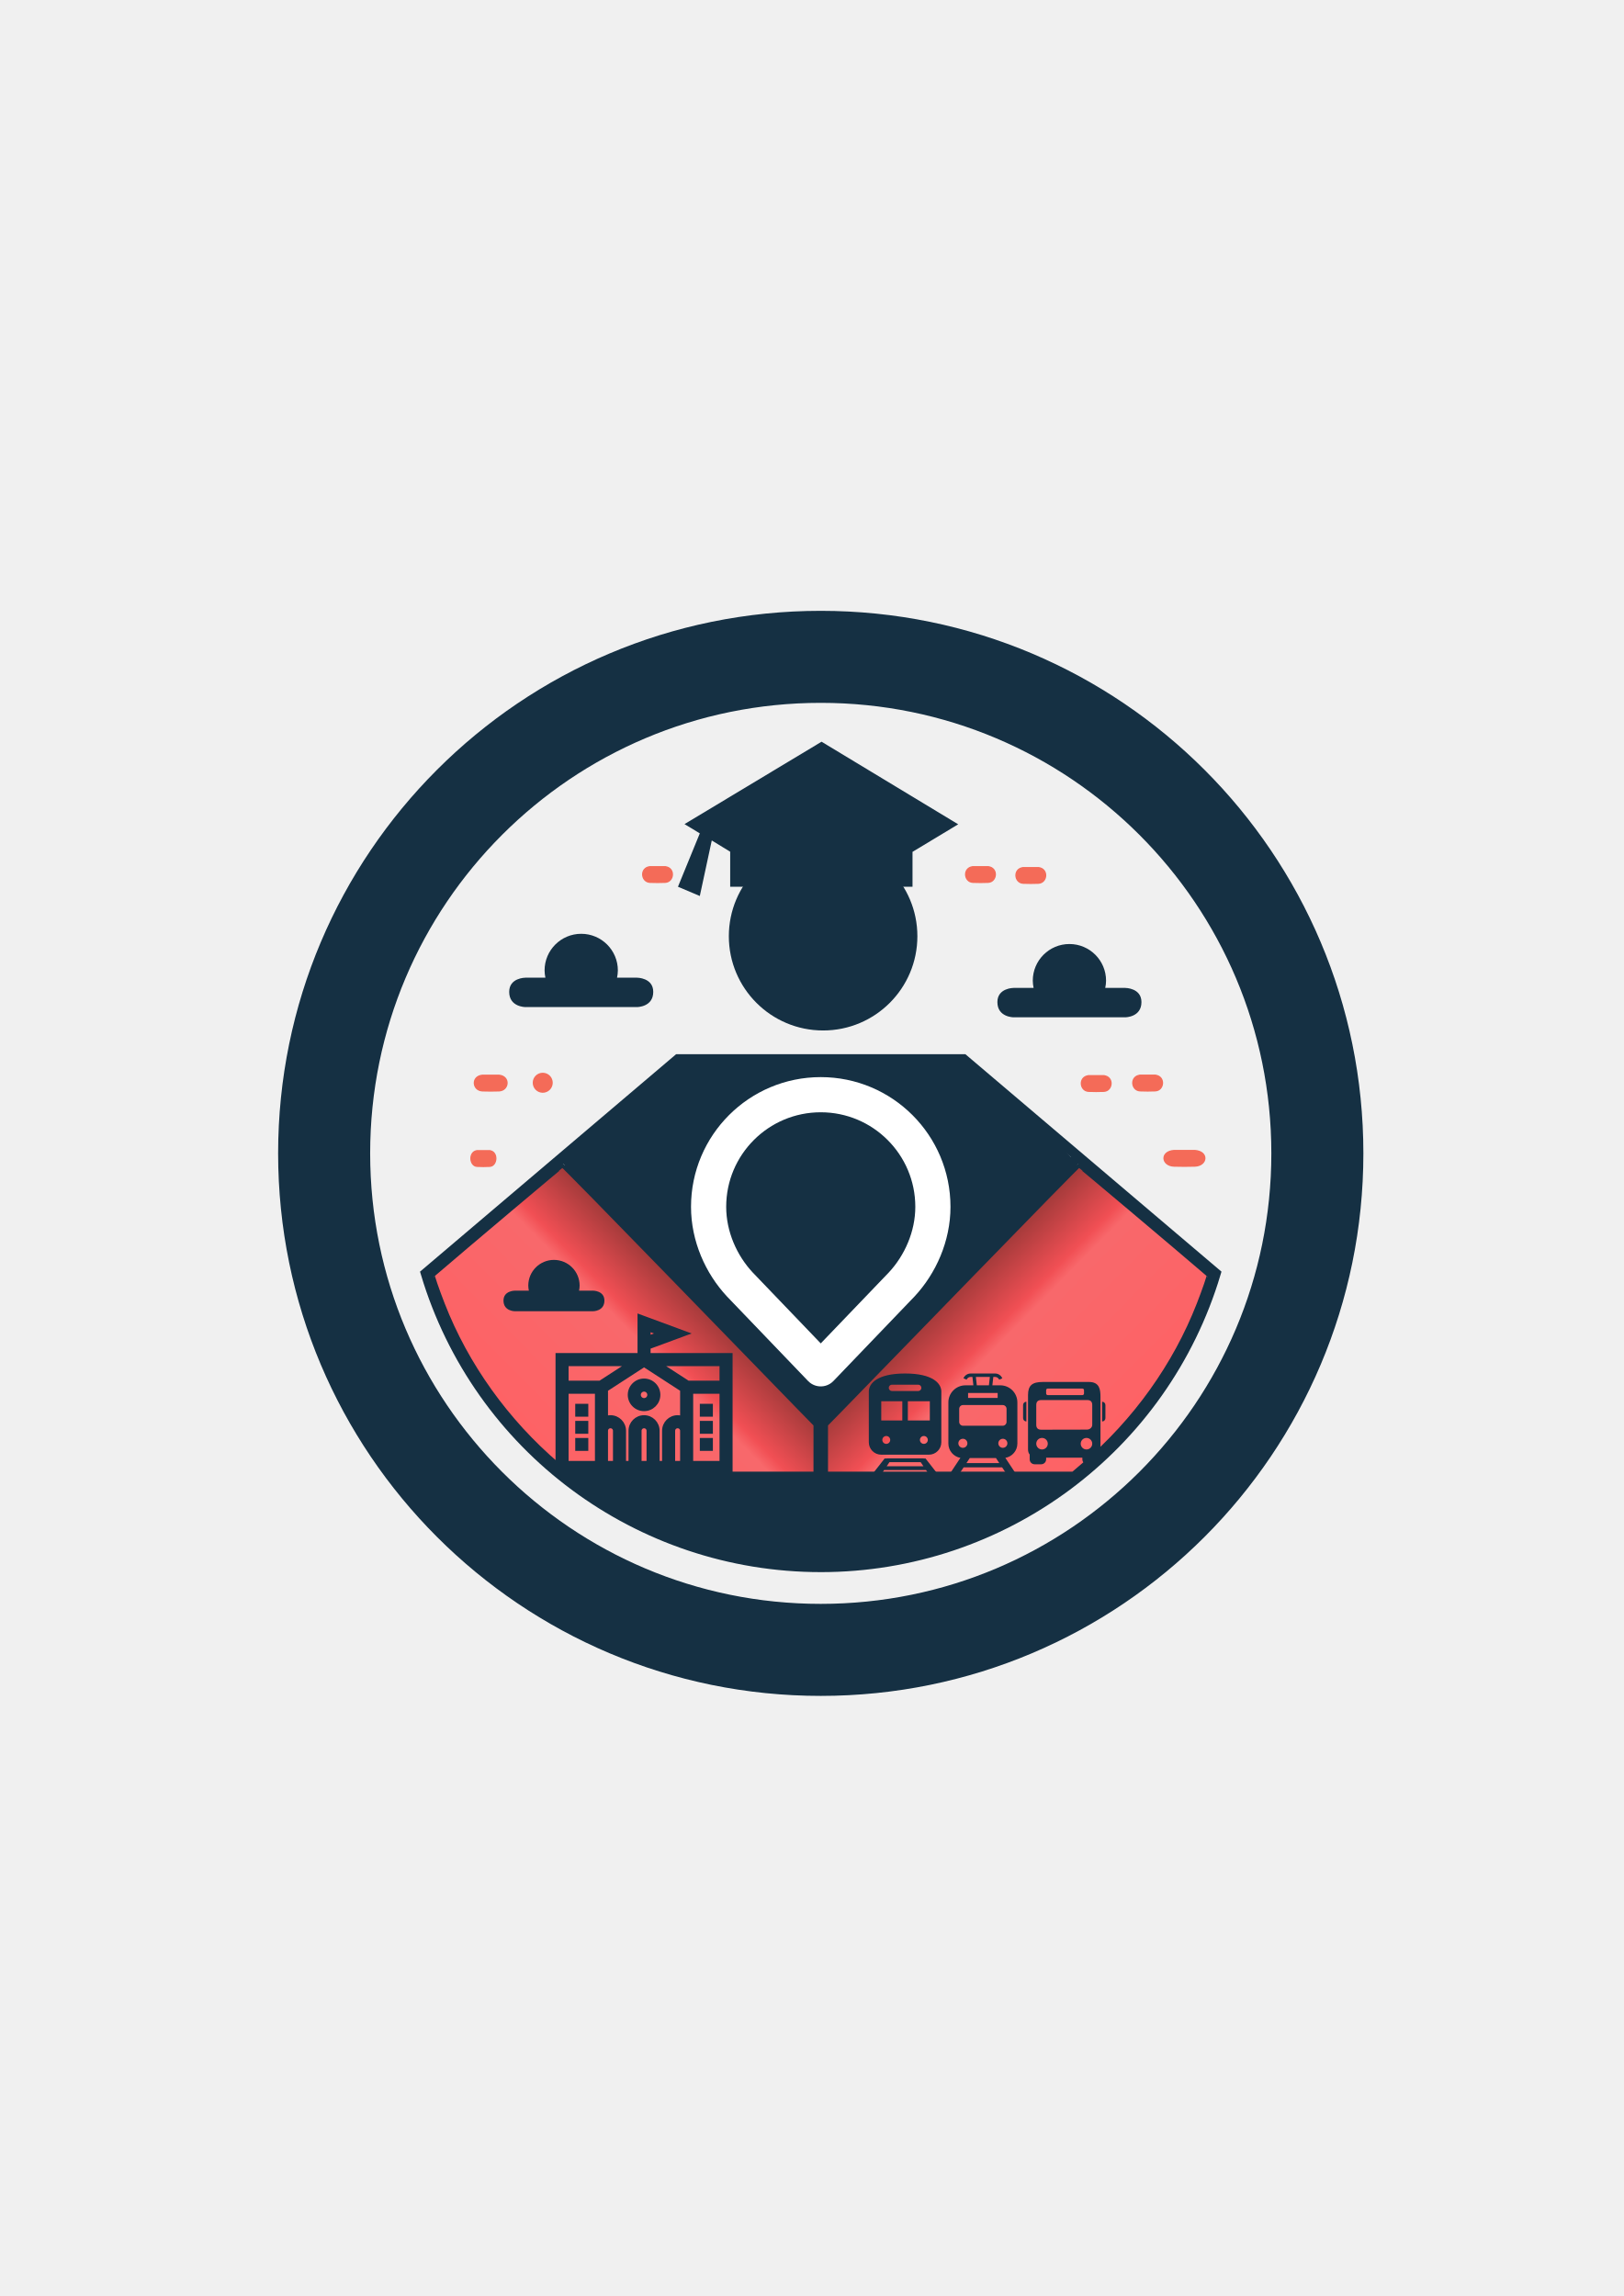
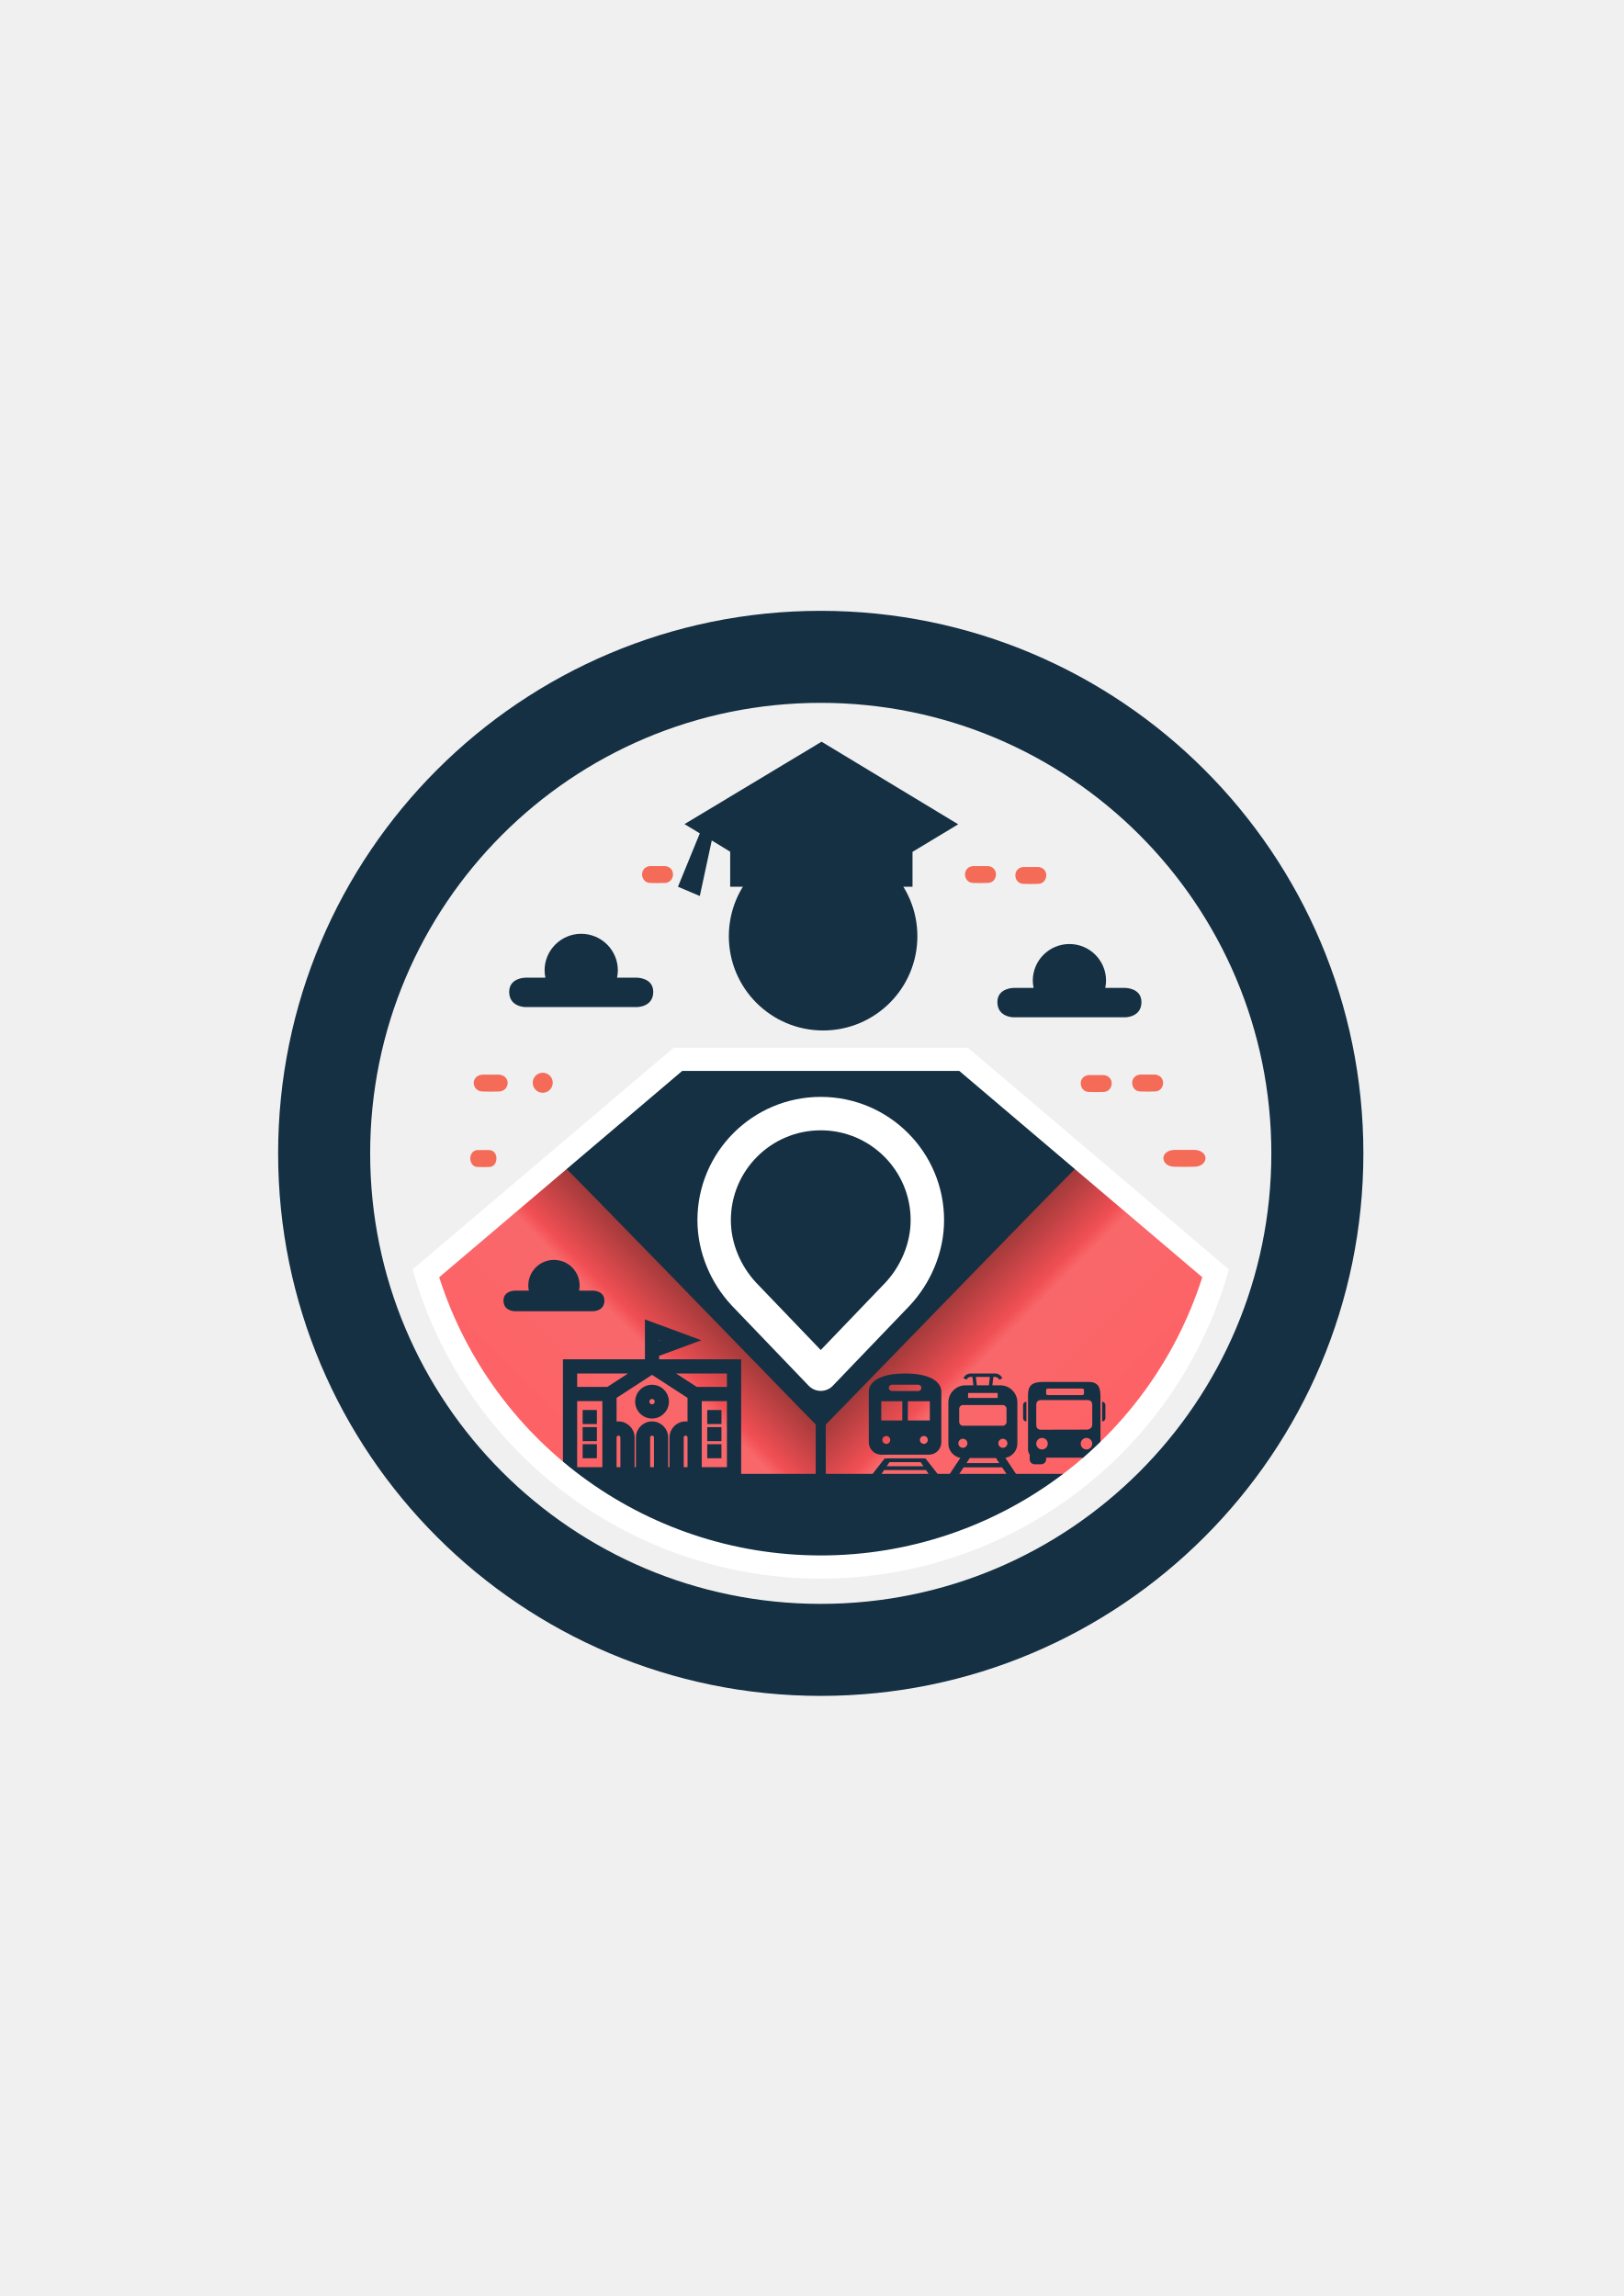
<svg xmlns="http://www.w3.org/2000/svg" xmlns:xlink="http://www.w3.org/1999/xlink" width="210mm" height="297mm" viewBox="0 0 210 297" version="1.1" id="svg1">
  <defs id="defs1">
    <linearGradient xlink:href="#linearGradient37" id="linearGradient58" gradientUnits="userSpaceOnUse" x1="457.507" y1="854.566" x2="487.05" y2="883.733" gradientTransform="matrix(-0.6693196,0,0,0.6693196,393.6719,-406.2687)" />
    <linearGradient id="linearGradient37">
      <stop style="stop-color:#a33a3a;stop-opacity:1;" offset="0" id="stop37" />
      <stop style="stop-color:#f14f54;stop-opacity:1;" offset="0.257" id="stop39" />
      <stop style="stop-color:#f8686b;stop-opacity:1;" offset="0.318" id="stop40" />
      <stop style="stop-color:#fe6265;stop-opacity:1;" offset="1" id="stop38" />
    </linearGradient>
    <linearGradient xlink:href="#linearGradient37" id="linearGradient1" gradientUnits="userSpaceOnUse" x1="457.507" y1="854.566" x2="487.05" y2="883.733" gradientTransform="matrix(0.6693196,0,0,0.6693196,-181.3699,-406.2687)" />
  </defs>
  <g id="layer1">
    <path style="fill:#153043;fill-opacity:1;stroke:#153043;stroke-width:1;stroke-linecap:square;stroke-linejoin:round;stroke-dasharray:none;stroke-opacity:1" d="m 103.405,201.944 c -10.002,-0.561 -19.147,-3.794 -27.233,-9.377 l -0.996,-0.687 15.48,-0.015 c 8.514,-0.008 22.429,-0.008 30.923,0 l 15.443,0.015 -0.909,0.629 c -5.941,4.109 -15.163,7.68 -24.369,9.456 -2.109,0.407 -6.314,0.093 -8.339,-0.02 z" id="path33" />
+     <path style="fill:#f46b58;stroke:#153043;stroke-width:0.9;stroke-dasharray:none;stroke-opacity:1" d="m 72.777,150.736 32.726,33.534 v 6.467 l -30.96,0.151" id="path1" />
+     <path style="fill:#f46b58;stroke:#153043;stroke-width:0.9;stroke-dasharray:none;stroke-opacity:1" d="m 139.524,150.736 -32.726,33.534 0,6.467 30.96,0.151" id="path7" />
    <path id="path3" style="fill:#153043;fill-opacity:1;stroke:none;stroke-width:2.373;stroke-dasharray:none;stroke-opacity:1" d="m 106.255,95.945 -17.725,10.659 1.979,1.195 -2.825,6.905 2.825,1.199 1.547,-7.185 2.382,1.456 v 4.531 h 1.346 22.235 v -4.514 l 5.909,-3.563 z" />
    <circle style="display:inline;fill:none;stroke:#153043;stroke-width:11.903;stroke-dasharray:none;stroke-opacity:1" id="path4" cx="106.151" cy="149.194" r="64.228" />
    <circle style="display:inline;fill:#153043;fill-opacity:1;stroke:none;stroke-width:27.901;stroke-dasharray:none;stroke-opacity:1" id="path5" cx="106.456" cy="121.105" r="12.192" />
-     <path id="path10" style="display:inline;fill:none;fill-opacity:1;stroke:#153043;stroke-width:1.317;stroke-dasharray:none;stroke-opacity:1" d="m 106.151,202.704 c -23.564,0 -44.332,-15.447 -51.074,-37.987 L 87.684,137.028 h 36.934 m -18.467,65.677 c 23.564,0 44.332,-15.447 51.074,-37.987 L 124.618,137.028 H 87.684" />
    <path style="fill:none;fill-opacity:1;stroke:#153043;stroke-width:1.265;stroke-linejoin:round;stroke-dasharray:none;stroke-opacity:1" d="m 73.202,191.32 h 65.898" id="path19" />
    <path style="display:inline;fill:none;fill-opacity:1;stroke:#153043;stroke-width:1.265;stroke-linejoin:round;stroke-dasharray:none;stroke-opacity:1" d="m 72.838,149.635 33.313,34.311 v 7.374 m 33.313,-41.685 -33.313,34.311 v 7.374" id="path20" />
    <path style="display:inline;fill:#153043;fill-opacity:1;stroke:#153043;stroke-width:0.316;stroke-linecap:square;stroke-linejoin:round;stroke-dasharray:none;stroke-opacity:1" d="m 91.919,169.288 c -7.409,-7.638 -13.217,-13.613 -14.657,-15.096 l -4.424,-4.556 7.785,-6.611 7.062,-5.997 h 18.467 18.467 l 6.571,5.58 c 3.652,3.102 6.551,6.543 6.769,6.75 l 0.914,0.887 -16.064,16.545 c -8.857,9.122 -16.646,17.161 -16.657,17.155 -0.011,-0.005 -5.012,-5.155 -12.42,-12.792 z" id="path34" />
-     <path style="display:inline;fill:none;fill-opacity:1;stroke:#ffffff;stroke-width:4.549;stroke-linejoin:round;stroke-dasharray:none;stroke-opacity:1" d="M 106.151,177.063 95.683,166.149 c -2.415,-2.591 -4.036,-6.218 -4.036,-10.04 0,-8.01 6.494,-14.504 14.504,-14.504 8.01,0 14.504,6.494 14.504,14.504 v 0 c 0,3.818 -1.624,7.449 -4.036,10.04 v 0 z" id="path22" />
-     <path style="fill:url(#linearGradient1);fill-opacity:1;stroke:#153043;stroke-width:0.581;stroke-linecap:square;stroke-linejoin:round;stroke-dasharray:none;stroke-opacity:1" d="m 106.799,187.463 v -3.193 l 2.344,-2.398 c 1.289,-1.319 8.623,-8.867 16.299,-16.774 7.675,-7.907 14.013,-14.37 14.084,-14.363 0.091,0.01 12.452,10.432 16.833,14.193 0.068,0.059 -0.556,1.878 -1.297,3.78 -3.076,7.896 -8.244,15.112 -14.877,20.773 l -1.375,1.173 h -16.005 -16.005 z" id="path36" />
-     <path id="path40" d="m 105.503,187.463 v -3.193 l -2.344,-2.398 c -1.289,-1.319 -8.623,-8.867 -16.299,-16.774 -7.675,-7.907 -14.013,-14.37 -14.084,-14.363 -0.09,0.01 -12.452,10.432 -16.833,14.193 -0.068,0.059 0.556,1.878 1.297,3.78 3.076,7.896 8.244,15.112 14.877,20.773 l 1.375,1.173 h 16.005 16.005 z" style="fill:url(#linearGradient58);fill-opacity:1;stroke:#153043;stroke-width:0.581;stroke-linecap:square;stroke-linejoin:round;stroke-dasharray:none;stroke-opacity:1" />
+     <path style="display:inline;fill:none;fill-opacity:1;stroke:#ffffff;stroke-width:4.325;stroke-linejoin:round;stroke-dasharray:none;stroke-opacity:1" d="M 106.151,177.757 96.2,167.382 c -2.296,-2.463 -3.837,-5.912 -3.837,-9.544 0,-7.615 6.173,-13.788 13.788,-13.788 7.615,0 13.788,6.173 13.788,13.788 v 0 c 0,3.63 -1.544,7.082 -3.837,9.544 v 0 z" id="path22" />
+     <path style="fill:url(#linearGradient1);fill-opacity:1;stroke:none;stroke-width:0.581;stroke-linecap:square;stroke-linejoin:round;stroke-dasharray:none;stroke-opacity:1" d="m 106.799,187.463 v -3.193 l 2.344,-2.398 c 1.289,-1.319 8.623,-8.867 16.299,-16.774 7.675,-7.907 14.013,-14.37 14.084,-14.363 0.091,0.01 12.452,10.432 16.833,14.193 0.068,0.059 -0.556,1.878 -1.297,3.78 -3.076,7.896 -8.244,15.112 -14.877,20.773 l -1.375,1.173 h -16.005 -16.005 z" id="path36" />
+     <path id="path40" d="m 105.503,187.463 v -3.193 l -2.344,-2.398 c -1.289,-1.319 -8.623,-8.867 -16.299,-16.774 -7.675,-7.907 -14.013,-14.37 -14.084,-14.363 -0.09,0.01 -12.452,10.432 -16.833,14.193 -0.068,0.059 0.556,1.878 1.297,3.78 3.076,7.896 8.244,15.112 14.877,20.773 l 1.375,1.173 h 16.005 16.005 z" style="fill:url(#linearGradient58);fill-opacity:1;stroke:none;stroke-width:0.581;stroke-linecap:square;stroke-linejoin:round;stroke-dasharray:none;stroke-opacity:1" />
    <path id="path6" style="fill:#153043;stroke-width:2.019" d="m 75.172,120.792 a 4.739,4.739 0 0 0 -4.739,4.739 4.739,4.739 0 0 0 0.106,0.939 h -2.598 c 0,0 -2.085,1.5e-4 -2.085,1.834 0,1.966 2.085,1.966 2.085,1.966 h 7.231 7.23 c 0,0 2.085,-2.3e-4 2.085,-1.966 0,-1.834 -2.085,-1.834 -2.085,-1.834 h -2.598 a 4.739,4.739 0 0 0 0.106,-0.939 4.739,4.739 0 0 0 -4.739,-4.739 z" />
    <path id="path8" style="fill:#153043;stroke-width:2.019" d="m 138.313,122.115 a 4.739,4.739 0 0 0 -4.739,4.739 4.739,4.739 0 0 0 0.106,0.939 h -2.598 c 0,0 -2.085,1.5e-4 -2.085,1.834 0,1.966 2.085,1.966 2.085,1.966 h 7.231 7.23 c 0,0 2.085,-2.3e-4 2.085,-1.966 0,-1.834 -2.085,-1.834 -2.085,-1.834 h -2.598 a 4.739,4.739 0 0 0 0.106,-0.939 4.739,4.739 0 0 0 -4.739,-4.739 z" />
    <g id="g2" transform="matrix(0.025402,0,0,0.025402,110.5533,177.6681)" style="fill:#153043;fill-opacity:1">
      <path class="st0" d="m 349.917,432.716 v -0.635 H 162.472 v 0.635 H 151.928 L 89.982,512 h 45.644 l 13.705,-20.233 H 362.665 L 376.367,512 h 45.659 l -61.95,-79.284 z M 162.558,472.248 176.546,451.6 h 158.912 l 13.988,20.648 z" id="path1-7" style="fill:#153043;fill-opacity:1" />
      <path class="st0" d="M 256.002,0 C 112.749,0 71.397,51.982 71.397,91.663 v 258.601 c 0,34.895 28.29,63.216 63.224,63.216 h 242.765 c 34.942,0 63.217,-28.321 63.217,-63.216 V 91.663 C 440.603,51.982 399.259,0 256.002,0 Z m -66.911,56.987 h 133.815 c 8.888,0 16.106,7.21 16.106,16.098 0,8.912 -7.218,16.114 -16.106,16.114 H 189.091 c -8.889,0 -16.098,-7.202 -16.098,-16.114 -0.001,-8.888 7.208,-16.098 16.098,-16.098 z m -28.816,301.452 c -11.093,0 -20.084,-8.991 -20.084,-20.084 0,-11.094 8.991,-20.084 20.084,-20.084 11.093,0 20.084,8.99 20.084,20.084 -0.001,11.093 -8.991,20.084 -20.084,20.084 z M 241.943,239.278 H 134.731 v -98.064 h 107.212 z m 109.794,119.161 c -11.094,0 -20.084,-8.991 -20.084,-20.084 0,-11.094 8.99,-20.084 20.084,-20.084 11.092,0 20.084,8.99 20.084,20.084 0,11.093 -8.992,20.084 -20.084,20.084 z m 30.31,-119.161 H 270.061 v -98.064 h 111.986 z" id="path2-3" style="fill:#153043;fill-opacity:1" />
    </g>
    <g id="g1" transform="matrix(0.02540203,0,0,0.02540203,120.6156,177.6681)" style="fill:#153043;fill-opacity:1">
      <path class="st0" d="M 431.665,356.848 V 147.207 c 0,-48.019 -38.916,-86.944 -86.943,-86.944 h -40.363 l 4.812,-42.824 h 8.813 c 9.435,0 17.508,5.74 20.965,13.898 l 16.06,-6.779 V 24.55 C 348.929,10.124 334.641,0.018 317.984,0 L 193.999,0.009 C 177.36,0.018 163.071,10.125 156.983,24.55 l 16.06,6.796 c 3.466,-8.166 11.539,-13.906 20.956,-13.897 h 8.823 l 4.81,42.815 h -40.354 c -48.01,0 -86.942,38.924 -86.942,86.944 v 209.641 c 0,36.403 26.483,66.736 61.208,72.773 L 87.011,512 h 48.488 l 22.378,-33.823 H 354.141 L 376.519,512 h 48.47 l -54.516,-82.379 c 34.709,-6.045 61.192,-36.369 61.192,-72.773 z M 291.621,17.44 286.818,60.264 H 225.183 L 220.364,17.449 Z M 180.715,99.299 h 150.57 v 25.095 h -150.57 z m -45.302,81.11 c 0,-10.917 8.839,-19.773 19.756,-19.773 h 201.664 c 10.916,0 19.773,8.856 19.773,19.773 v 65.96 c 0,10.917 -8.857,19.764 -19.773,19.764 H 155.168 c -10.916,0 -19.756,-8.847 -19.756,-19.764 v -65.96 z m 18.819,198.086 c -12.739,0 -23.06,-10.321 -23.06,-23.043 0,-12.739 10.321,-23.052 23.06,-23.052 12.722,0 23.043,10.313 23.043,23.052 0,12.722 -10.321,23.043 -23.043,23.043 z m 18.189,77.695 16.844,-25.461 h 133.471 l 16.844,25.461 z m 185.347,-77.695 c -12.722,0 -23.043,-10.321 -23.043,-23.043 0,-12.739 10.321,-23.052 23.043,-23.052 12.739,0 23.06,10.313 23.06,23.052 0,12.722 -10.321,23.043 -23.06,23.043 z" id="path1-3" style="fill:#153043;fill-opacity:1" />
    </g>
    <g style="fill:#153043;fill-opacity:1" id="g8" transform="matrix(0.2129489,0,0,0.2129489,132.3201,178.7637)">
      <path d="M 12,0 C 5.438,0 3,2.168 3,8 v 33 c 0,1.359 0.398,2.34 1,3.062 V 47 c 0,1.652 1.348,3 3,3 h 4 c 1.652,0 3,-1.348 3,-3 v -1 h 22 v 1 c 0,1.652 1.348,3 3,3 h 4 c 1.652,0 3,-1.348 3,-3 V 44.062 C 46.602,43.34 47,42.359 47,41 V 9 C 47,4.645 46.461,0 40,0 Z m 3,4 h 21 c 0.555,0 1,0.449 1,1 v 2 c 0,0.551 -0.445,1 -1,1 H 15 C 14.449,8 14,7.551 14,7 V 5 c 0,-0.551 0.449,-1 1,-1 z m -4,7 h 28 c 2,0 3,1 3,3 v 12 c 0,2 -1.953,2.938 -3,2.938 L 11,29 C 9,29 8,28 8,26 V 14 c 0,-2 1,-3 3,-3 z m -9,1 c -1.102,0 -2,0.898 -2,2 v 8 c 0,1.102 0.898,2 2,2 z m 46,0 v 12 c 1.105,0 2,-0.898 2,-2 v -8 c 0,-1.102 -0.895,-2 -2,-2 z M 11.5,34 C 13.434,34 15,35.566 15,37.5 15,39.434 13.434,41 11.5,41 9.566,41 8,39.434 8,37.5 8,35.566 9.566,34 11.5,34 Z m 27,0 C 40.434,34 42,35.566 42,37.5 42,39.434 40.434,41 38.5,41 36.566,41 35,39.434 35,37.5 35,35.566 36.566,34 38.5,34 Z" id="path1-73" style="fill:#153043;fill-opacity:1" />
    </g>
-     <g style="fill:#153043;fill-opacity:1;stroke:#153043;stroke-width:7.935;stroke-dasharray:none;stroke-opacity:1" id="g17" transform="matrix(0.04404292,0,0,0.04404292,72.02382,169.0487)">
-       <g id="g2-2" style="fill:#153043;fill-opacity:1;stroke:#153043;stroke-width:7.935;stroke-dasharray:none;stroke-opacity:1">
-         <g id="g1-9" style="fill:#153043;fill-opacity:1;stroke:#153043;stroke-width:7.935;stroke-dasharray:none;stroke-opacity:1">
-           <path d="M 307.395,139.673 H 271.209 V 119.96 L 384.382,78.14 240.792,25.078 v 84.288 21.833 8.472 H 204.606 0 v 81.112 30.417 235.721 h 115.74 30.417 52.95 15.209 83.367 15.209 52.95 30.417 H 512 V 251.201 220.784 139.672 H 307.395 Z m -36.186,-70.927 25.42,9.394 -25.42,9.394 z M 115.74,363.859 v 92.647 H 30.417 V 251.202 H 115.74 Z M 126.448,220.785 H 30.417 V 170.09 h 174.188 z m 42.243,235.721 h -22.533 v -92.647 c 0,-6.212 5.054,-11.266 11.267,-11.266 6.212,0 11.266,5.054 11.266,11.266 z m 98.576,0 h -22.533 v 0 -92.648 c 0,-6.212 5.054,-11.266 11.267,-11.266 6.212,0 11.267,5.053 11.267,11.266 v 92.648 z m 98.575,0 h -22.533 v -92.647 c 0,-6.212 5.054,-11.266 11.267,-11.266 6.213,0 11.266,5.054 11.266,11.266 z m 0,-132.771 c -3.586,-1.009 -7.362,-1.56 -11.266,-1.56 -22.984,0 -41.684,18.699 -41.684,41.684 v 92.647 h -15.209 v -92.647 c 0,-22.984 -18.699,-41.683 -41.684,-41.683 -22.984,0 -41.684,18.698 -41.684,41.683 v 92.648 H 199.106 V 363.86 c 0,-22.984 -18.699,-41.684 -41.684,-41.684 -3.905,0 -7.68,0.552 -11.267,1.559 V 244.256 L 256,173.009 365.842,244.256 Z m 19.709,-102.95 -78.157,-50.695 h 174.188 v 50.695 z m 96.032,235.721 v 0 H 396.26 V 363.859 251.202 h 85.323 z" id="path1-72" style="fill:#153043;fill-opacity:1;stroke:#153043;stroke-width:7.935;stroke-dasharray:none;stroke-opacity:1" />
+     <g style="fill:#153043;fill-opacity:1;stroke:#153043;stroke-width:11.353;stroke-dasharray:none;stroke-opacity:1" id="g17" transform="matrix(0.04404292,0,0,0.04404292,73.05734,169.9272)">
+       <g id="g2-2" style="fill:#153043;fill-opacity:1;stroke:#153043;stroke-width:11.353;stroke-dasharray:none;stroke-opacity:1">
+         <g id="g1-9" style="fill:#153043;fill-opacity:1;stroke:#153043;stroke-width:11.353;stroke-dasharray:none;stroke-opacity:1">
+           <path d="M 307.395,139.673 H 271.209 V 119.96 L 384.382,78.14 240.792,25.078 v 84.288 21.833 8.472 H 204.606 0 v 81.112 30.417 235.721 h 115.74 30.417 52.95 15.209 83.367 15.209 52.95 30.417 H 512 V 251.201 220.784 139.672 H 307.395 Z m -36.186,-70.927 25.42,9.394 -25.42,9.394 z M 115.74,363.859 v 92.647 H 30.417 V 251.202 H 115.74 Z M 126.448,220.785 H 30.417 V 170.09 h 174.188 z m 42.243,235.721 h -22.533 v -92.647 c 0,-6.212 5.054,-11.266 11.267,-11.266 6.212,0 11.266,5.054 11.266,11.266 z m 98.576,0 h -22.533 v 0 -92.648 c 0,-6.212 5.054,-11.266 11.267,-11.266 6.212,0 11.267,5.053 11.267,11.266 v 92.648 z m 98.575,0 h -22.533 v -92.647 c 0,-6.212 5.054,-11.266 11.267,-11.266 6.213,0 11.266,5.054 11.266,11.266 z m 0,-132.771 c -3.586,-1.009 -7.362,-1.56 -11.266,-1.56 -22.984,0 -41.684,18.699 -41.684,41.684 v 92.647 h -15.209 v -92.647 c 0,-22.984 -18.699,-41.683 -41.684,-41.683 -22.984,0 -41.684,18.698 -41.684,41.683 v 92.648 H 199.106 V 363.86 c 0,-22.984 -18.699,-41.684 -41.684,-41.684 -3.905,0 -7.68,0.552 -11.267,1.559 V 244.256 L 256,173.009 365.842,244.256 Z m 19.709,-102.95 -78.157,-50.695 h 174.188 v 50.695 z m 96.032,235.721 v 0 H 396.26 V 363.859 251.202 h 85.323 z" id="path1-72" style="fill:#153043;fill-opacity:1;stroke:#153043;stroke-width:11.353;stroke-dasharray:none;stroke-opacity:1" />
        </g>
      </g>
-       <g id="g5" style="fill:#153043;fill-opacity:1;stroke:#153043;stroke-width:7.935;stroke-dasharray:none;stroke-opacity:1">
-         <g id="g3" style="fill:#153043;fill-opacity:1;stroke:#153043;stroke-width:7.935;stroke-dasharray:none;stroke-opacity:1">
-           <path d="m 256,214.532 c -24.207,0 -43.9,19.694 -43.9,43.901 0,24.207 19.693,43.9 43.9,43.9 24.207,0 43.9,-19.693 43.9,-43.9 0,-24.207 -19.693,-43.901 -43.9,-43.901 z m 0,57.384 c -7.435,0 -13.483,-6.049 -13.483,-13.483 0,-7.435 6.049,-13.484 13.483,-13.484 7.434,0 13.483,6.049 13.483,13.484 0,7.434 -6.049,13.483 -13.483,13.483 z" id="path2-4" style="fill:#153043;fill-opacity:1;stroke:#153043;stroke-width:7.935;stroke-dasharray:none;stroke-opacity:1" />
+       <g id="g5" style="fill:#153043;fill-opacity:1;stroke:#153043;stroke-width:11.353;stroke-dasharray:none;stroke-opacity:1">
+         <g id="g3" style="fill:#153043;fill-opacity:1;stroke:#153043;stroke-width:11.353;stroke-dasharray:none;stroke-opacity:1">
+           <path d="m 256,214.532 c -24.207,0 -43.9,19.694 -43.9,43.901 0,24.207 19.693,43.9 43.9,43.9 24.207,0 43.9,-19.693 43.9,-43.9 0,-24.207 -19.693,-43.901 -43.9,-43.901 z m 0,57.384 c -7.435,0 -13.483,-6.049 -13.483,-13.483 0,-7.435 6.049,-13.484 13.483,-13.484 7.434,0 13.483,6.049 13.483,13.484 0,7.434 -6.049,13.483 -13.483,13.483 z" id="path2-4" style="fill:#153043;fill-opacity:1;stroke:#153043;stroke-width:11.353;stroke-dasharray:none;stroke-opacity:1" />
        </g>
      </g>
-       <g id="g7" style="fill:#153043;fill-opacity:1;stroke:#153043;stroke-width:7.935;stroke-dasharray:none;stroke-opacity:1">
-         <g id="g6" style="fill:#153043;fill-opacity:1;stroke:#153043;stroke-width:7.935;stroke-dasharray:none;stroke-opacity:1">
-           <rect x="57.874" y="338.899" width="30.417" height="29.91" id="rect4" style="fill:#153043;fill-opacity:1;stroke:#153043;stroke-width:7.935;stroke-dasharray:none;stroke-opacity:1" />
+       <g id="g7" style="fill:#153043;fill-opacity:1;stroke:#153043;stroke-width:11.353;stroke-dasharray:none;stroke-opacity:1">
+         <g id="g6" style="fill:#153043;fill-opacity:1;stroke:#153043;stroke-width:11.353;stroke-dasharray:none;stroke-opacity:1">
+           <rect x="57.874" y="338.899" width="30.417" height="29.91" id="rect4" style="fill:#153043;fill-opacity:1;stroke:#153043;stroke-width:11.353;stroke-dasharray:none;stroke-opacity:1" />
        </g>
      </g>
-       <g id="g8-3" style="fill:#153043;fill-opacity:1;stroke:#153043;stroke-width:7.935;stroke-dasharray:none;stroke-opacity:1">
-         <g id="g9" style="fill:#153043;fill-opacity:1;stroke:#153043;stroke-width:7.935;stroke-dasharray:none;stroke-opacity:1">
-           <rect x="57.874" y="288.711" width="30.417" height="29.91" id="rect6" style="fill:#153043;fill-opacity:1;stroke:#153043;stroke-width:7.935;stroke-dasharray:none;stroke-opacity:1" />
+       <g id="g8-3" style="fill:#153043;fill-opacity:1;stroke:#153043;stroke-width:11.353;stroke-dasharray:none;stroke-opacity:1">
+         <g id="g9" style="fill:#153043;fill-opacity:1;stroke:#153043;stroke-width:11.353;stroke-dasharray:none;stroke-opacity:1">
+           <rect x="57.874" y="288.711" width="30.417" height="29.91" id="rect6" style="fill:#153043;fill-opacity:1;stroke:#153043;stroke-width:11.353;stroke-dasharray:none;stroke-opacity:1" />
        </g>
      </g>
-       <g id="g10" style="fill:#153043;fill-opacity:1;stroke:#153043;stroke-width:7.935;stroke-dasharray:none;stroke-opacity:1">
-         <g id="g9-4" style="fill:#153043;fill-opacity:1;stroke:#153043;stroke-width:7.935;stroke-dasharray:none;stroke-opacity:1">
-           <rect x="57.874" y="389.087" width="30.417" height="29.91" id="rect8" style="fill:#153043;fill-opacity:1;stroke:#153043;stroke-width:7.935;stroke-dasharray:none;stroke-opacity:1" />
+       <g id="g10" style="fill:#153043;fill-opacity:1;stroke:#153043;stroke-width:11.353;stroke-dasharray:none;stroke-opacity:1">
+         <g id="g9-4" style="fill:#153043;fill-opacity:1;stroke:#153043;stroke-width:11.353;stroke-dasharray:none;stroke-opacity:1">
+           <rect x="57.874" y="389.087" width="30.417" height="29.91" id="rect8" style="fill:#153043;fill-opacity:1;stroke:#153043;stroke-width:11.353;stroke-dasharray:none;stroke-opacity:1" />
        </g>
      </g>
-       <g id="g12" style="fill:#153043;fill-opacity:1;stroke:#153043;stroke-width:7.935;stroke-dasharray:none;stroke-opacity:1">
-         <g id="g11" style="fill:#153043;fill-opacity:1;stroke:#153043;stroke-width:7.935;stroke-dasharray:none;stroke-opacity:1">
-           <rect x="423.711" y="338.899" width="30.417" height="29.91" id="rect10" style="fill:#153043;fill-opacity:1;stroke:#153043;stroke-width:7.935;stroke-dasharray:none;stroke-opacity:1" />
+       <g id="g12" style="fill:#153043;fill-opacity:1;stroke:#153043;stroke-width:11.353;stroke-dasharray:none;stroke-opacity:1">
+         <g id="g11" style="fill:#153043;fill-opacity:1;stroke:#153043;stroke-width:11.353;stroke-dasharray:none;stroke-opacity:1">
+           <rect x="423.711" y="338.899" width="30.417" height="29.91" id="rect10" style="fill:#153043;fill-opacity:1;stroke:#153043;stroke-width:11.353;stroke-dasharray:none;stroke-opacity:1" />
        </g>
      </g>
-       <g id="g14" style="fill:#153043;fill-opacity:1;stroke:#153043;stroke-width:7.935;stroke-dasharray:none;stroke-opacity:1">
-         <g id="g13" style="fill:#153043;fill-opacity:1;stroke:#153043;stroke-width:7.935;stroke-dasharray:none;stroke-opacity:1">
-           <rect x="423.711" y="288.711" width="30.417" height="29.91" id="rect12" style="fill:#153043;fill-opacity:1;stroke:#153043;stroke-width:7.935;stroke-dasharray:none;stroke-opacity:1" />
+       <g id="g14" style="fill:#153043;fill-opacity:1;stroke:#153043;stroke-width:11.353;stroke-dasharray:none;stroke-opacity:1">
+         <g id="g13" style="fill:#153043;fill-opacity:1;stroke:#153043;stroke-width:11.353;stroke-dasharray:none;stroke-opacity:1">
+           <rect x="423.711" y="288.711" width="30.417" height="29.91" id="rect12" style="fill:#153043;fill-opacity:1;stroke:#153043;stroke-width:11.353;stroke-dasharray:none;stroke-opacity:1" />
        </g>
      </g>
-       <g id="g16" style="fill:#153043;fill-opacity:1;stroke:#153043;stroke-width:7.935;stroke-dasharray:none;stroke-opacity:1">
-         <g id="g15" style="fill:#153043;fill-opacity:1;stroke:#153043;stroke-width:7.935;stroke-dasharray:none;stroke-opacity:1">
-           <rect x="423.711" y="389.087" width="30.417" height="29.91" id="rect14" style="fill:#153043;fill-opacity:1;stroke:#153043;stroke-width:7.935;stroke-dasharray:none;stroke-opacity:1" />
+       <g id="g16" style="fill:#153043;fill-opacity:1;stroke:#153043;stroke-width:11.353;stroke-dasharray:none;stroke-opacity:1">
+         <g id="g15" style="fill:#153043;fill-opacity:1;stroke:#153043;stroke-width:11.353;stroke-dasharray:none;stroke-opacity:1">
+           <rect x="423.711" y="389.087" width="30.417" height="29.91" id="rect14" style="fill:#153043;fill-opacity:1;stroke:#153043;stroke-width:11.353;stroke-dasharray:none;stroke-opacity:1" />
        </g>
      </g>
    </g>
    <path id="path17" style="fill:#153043;stroke-width:1.415" d="m 71.646,162.974 a 3.321,3.321 0 0 0 -3.321,3.321 3.321,3.321 0 0 0 0.074,0.658 h -1.82 c 0,0 -1.461,1e-4 -1.461,1.285 0,1.378 1.461,1.378 1.461,1.378 h 5.066 5.066 c 0,0 1.461,-1.6e-4 1.461,-1.378 0,-1.285 -1.461,-1.285 -1.461,-1.285 h -1.82 a 3.321,3.321 0 0 0 0.074,-0.658 3.321,3.321 0 0 0 -3.321,-3.321 z" />
    <path id="path24" style="color:#000000;display:none;fill:#153043;stroke-width:0.258;-inkscape-stroke:none" d="m 138.079,168.626 -0.36,0.01 -1.591,2.99 1.68,-0.01 -2.103,4.013 h 12.57 l 2.224,-4.025 h 1.976 l 1.58,-2.978 h -11.257 z m 0.188,0.897 h 3.788 l -2.205,4.009 h 1.051 l 2.256,-4.008 9.394,0.005 -0.62,1.169 h -1.965 l -2.224,4.025 H 145.534 l 2.3,-4.074 h -3.256 l -0.462,0.876 h 2.154 l -0.624,1.141 h -2.145 l -0.444,0.876 h 2.06 l -0.637,1.181 h -7.278 l 2.103,-4.013 -1.702,0.043 z" />
    <path id="path39" style="color:#000000;display:none;fill:#153043;fill-opacity:1;stroke-width:0.413;-inkscape-stroke:none" d="m 129.814,165.266 c -3.035,0 -5.499,2.464 -5.499,5.5 0,3.035 2.463,5.499 5.499,5.499 3.035,0 5.5,-2.463 5.5,-5.499 0,-3.035 -2.464,-5.5 -5.5,-5.5 z m 0,0.314 c 2.52,0 4.616,1.793 5.086,4.174 h -5.814 l 0.087,-4.134 c 0.21,-0.026 0.423,-0.041 0.64,-0.041 z m -0.682,0.046 -0.088,4.169 h 5.863 c 3e-5,8e-5 0,1.3e-4 0,2e-4 l -2.834,0.005 h -3.037 l 0.005,-0.181 c 0.013,-0.428 0.079,-3.777 0.08,-3.991 0.005,-4.3e-4 0.008,-8.4e-4 0.01,-10e-4 z m -0.552,0.102 c -0.018,0.112 -0.126,0.893 -0.276,1.98 l -0.292,2.111 -0.694,0.005 c -0.434,0.003 -0.587,10e-4 -0.645,-0.005 h 1.333 l 0.565,-4.088 c 0.005,-7.9e-4 0.008,-10e-4 0.01,-0.003 z m -0.053,0.013 -0.558,4.036 h -1.279 l 1.006,-3.745 c 0.266,-0.119 0.543,-0.217 0.83,-0.29 z m -0.879,0.312 -1.011,3.76 c -0.005,-0.003 -0.008,-0.008 -0.005,-0.01 0.023,-0.073 0.934,-3.474 1.004,-3.744 0.005,-0.001 0.008,-0.005 0.013,-0.005 z m -0.839,0.486 c -0.145,0.365 -1.914,4.916 -2.066,5.315 -5e-5,-2e-4 2e-5,-4.3e-4 0,-6.3e-4 l 2.052,-5.304 c 0.005,-0.005 0.01,-0.008 0.013,-0.01 z m -0.075,0.054 -2.006,5.185 c -0.065,-0.328 -0.099,-0.666 -0.099,-1.013 0,-1.712 0.828,-3.228 2.106,-4.173 z m 4.651,1.906 v 0.768 h 1.121 v -0.768 z m -2.375,2.425 c 0.003,-0.003 1.066,-3e-5 2.364,0.005 1.153,0.005 1.724,0.008 2.032,0.013 l -4.395,-0.013 v 0.035 l -0.043,2.239 c -10e-4,-0.027 -0.005,-0.035 -0.005,-0.078 0,-0.226 0.042,-2.196 0.046,-2.201 z m -2.696,0.023 h 0.758 c 0.374,0 0.581,0.003 0.68,0.008 h -1.434 l -0.741,2.801 c -0.003,-0.005 -0.008,-0.01 -0.01,-0.013 0.031,-0.103 0.157,-0.57 0.341,-1.267 0.203,-0.769 0.377,-1.427 0.387,-1.462 z m 7.418,0.008 c 0.003,9.7e-4 0.01,0.001 0.01,0.003 0.005,0.01 0.005,0.023 0.001,0.026 -0.003,0.003 -1.077,0.519 -2.385,1.146 -1.309,0.627 -2.383,1.14 -2.387,1.14 -1.6e-4,0 -8e-5,-0.005 -2.3e-4,-0.005 l 4.767,-2.284 z m -5.907,0.008 c 3.3e-4,3.1e-4 0.005,5.3e-4 0.005,8.6e-4 0,0.008 -0.132,0.999 -0.294,2.202 -0.154,1.146 -0.268,2.01 -0.28,2.112 -0.005,-0.001 -0.008,-0.005 -0.01,-0.005 z m 1.227,0.001 c 1.529,0.008 3.058,0.013 4.588,0.02 l -4.63,2.218 z m -2.702,0.032 h 1.429 l -0.571,4.253 c -0.629,-0.367 -1.174,-0.861 -1.599,-1.449 z m 8.64,0.085 c -3e-5,1.5e-4 2e-5,3e-4 0,4.3e-4 l -4.421,2.114 c 0.027,-0.018 0.079,-0.046 0.176,-0.093 0.184,-0.088 3.981,-1.902 4.245,-2.022 z m -0.005,0.048 c -0.052,0.746 -0.26,1.448 -0.593,2.074 h -3.744 z m -4.437,2.083 0.005,0.015 c -0.003,-0.001 -0.008,-0.001 -0.008,-0.003 -0.001,-0.003 0.001,-0.008 0.005,-0.013 z m 1.208,0.033 h 2.614 c -0.001,0.003 -0.003,0.005 -0.005,0.008 l -1.84,-0.003 c -0.412,-7.3e-4 -0.511,-0.003 -0.771,-0.003 z m 1.674,1.237 c -0.005,0.005 -0.008,0.008 -0.01,0.01 h -3.456 l 1.312,-0.005 z m -4.487,0.013 h 0.008 l -0.025,1.379 c -0.005,-5.8e-4 -0.008,-0.001 -0.01,-0.001 0.003,-0.084 0.008,-0.286 0.015,-0.632 z m 0.048,0.039 h 4.385 c -0.929,0.878 -2.182,1.418 -3.562,1.418 -0.289,0 -0.572,-0.025 -0.849,-0.07 z" />
    <path id="rect42" style="fill:#f46b58;fill-opacity:1;stroke:#f46b58;stroke-width:0.2;stroke-opacity:1" d="m 151.841,148.843 h 1.346 v 1.998 l -1.346,-0.02 c -1.589,-0.053 -1.809,-1.84 0,-1.978 z m 2.692,0 h -1.346 v 1.998 l 1.346,-0.02 c 1.589,-0.053 1.809,-1.84 0,-1.978 z" />
    <path id="path42" style="fill:#f46b58;fill-opacity:1;stroke:#f46b58;stroke-width:0.172;stroke-opacity:1" d="m 147.446,139.092 h 0.983 v 2.026 l -0.983,-0.02 c -1.16,-0.054 -1.321,-1.866 0,-2.005 z m 1.966,0 h -0.983 v 2.026 l 0.983,-0.02 c 1.16,-0.054 1.321,-1.866 0,-2.005 z" />
    <path id="path44" style="fill:#f46b58;fill-opacity:1;stroke:#f46b58;stroke-width:0.172;stroke-opacity:1" d="m 140.794,139.155 h 0.983 v 2.026 l -0.983,-0.02 c -1.16,-0.054 -1.321,-1.866 0,-2.005 z m 1.966,0 h -0.983 v 2.026 l 0.983,-0.02 c 1.16,-0.054 1.321,-1.866 0,-2.005 z" />
    <path id="path46" style="fill:#f46b58;fill-opacity:1;stroke:#f46b58;stroke-width:0.172;stroke-opacity:1" d="m 132.335,112.237 h 0.983 v 2.026 l -0.983,-0.02 c -1.16,-0.054 -1.321,-1.866 0,-2.005 z m 1.966,0 h -0.983 v 2.026 l 0.983,-0.02 c 1.16,-0.054 1.321,-1.866 0,-2.005 z" />
    <path id="path48" style="fill:#f46b58;fill-opacity:1;stroke:#f46b58;stroke-width:0.172;stroke-opacity:1" d="m 125.827,112.119 h 0.983 v 2.026 l -0.983,-0.02 c -1.16,-0.054 -1.321,-1.866 0,-2.005 z m 1.966,0 h -0.983 v 2.026 l 0.983,-0.02 c 1.16,-0.054 1.321,-1.866 0,-2.005 z" />
    <path id="path50" style="fill:#f46b58;fill-opacity:1;stroke:#f46b58;stroke-width:0.172;stroke-opacity:1" d="m 84.06,112.119 h 0.983 v 2.026 l -0.983,-0.02 c -1.16,-0.054 -1.321,-1.866 0,-2.005 z m 1.966,0 h -0.983 v 2.026 l 0.983,-0.02 c 1.16,-0.054 1.321,-1.866 0,-2.005 z" />
    <path id="path52" style="fill:#f46b58;fill-opacity:1;stroke:#f46b58;stroke-width:0.18;stroke-opacity:1" d="m 62.384,139.1 h 1.08 v 2.018 l -1.08,-0.02 c -1.275,-0.053 -1.452,-1.859 0,-1.998 z m 2.16,0 h -1.08 v 2.018 l 1.08,-0.02 c 1.275,-0.053 1.452,-1.859 0,-1.998 z" />
    <path id="path56" style="fill:#f46b58;fill-opacity:1;stroke:#f46b58;stroke-width:0.158;stroke-opacity:1" d="m 61.691,148.85 h 0.826 v 2.04 l -0.826,-0.02 c -0.975,-0.054 -1.111,-1.879 0,-2.019 z m 1.653,0 h -0.826 v 2.04 l 0.826,-0.02 c 0.975,-0.054 1.111,-1.879 0,-2.019 z" />
+     <path id="path10" style="display:inline;fill:none;fill-opacity:1;stroke:#ffffff;stroke-width:3;stroke-dasharray:none;stroke-opacity:1" d="m 106.151,202.704 c -23.564,0 -44.332,-15.447 -51.074,-37.987 L 87.684,137.028 h 36.934 m -18.467,65.677 c 23.564,0 44.332,-15.447 51.074,-37.987 L 124.618,137.028 H 87.684" />
    <path id="path58" style="fill:#f46b58;stroke:#f46b58;stroke-width:0.253" d="m 71.362,140.06 a 1.168,1.168 0 0 1 -1.168,1.168 1.168,1.168 0 0 1 -1.168,-1.168 1.168,1.168 0 0 1 1.168,-1.168 1.168,1.168 0 0 1 1.168,1.168 z" />
  </g>
</svg>
